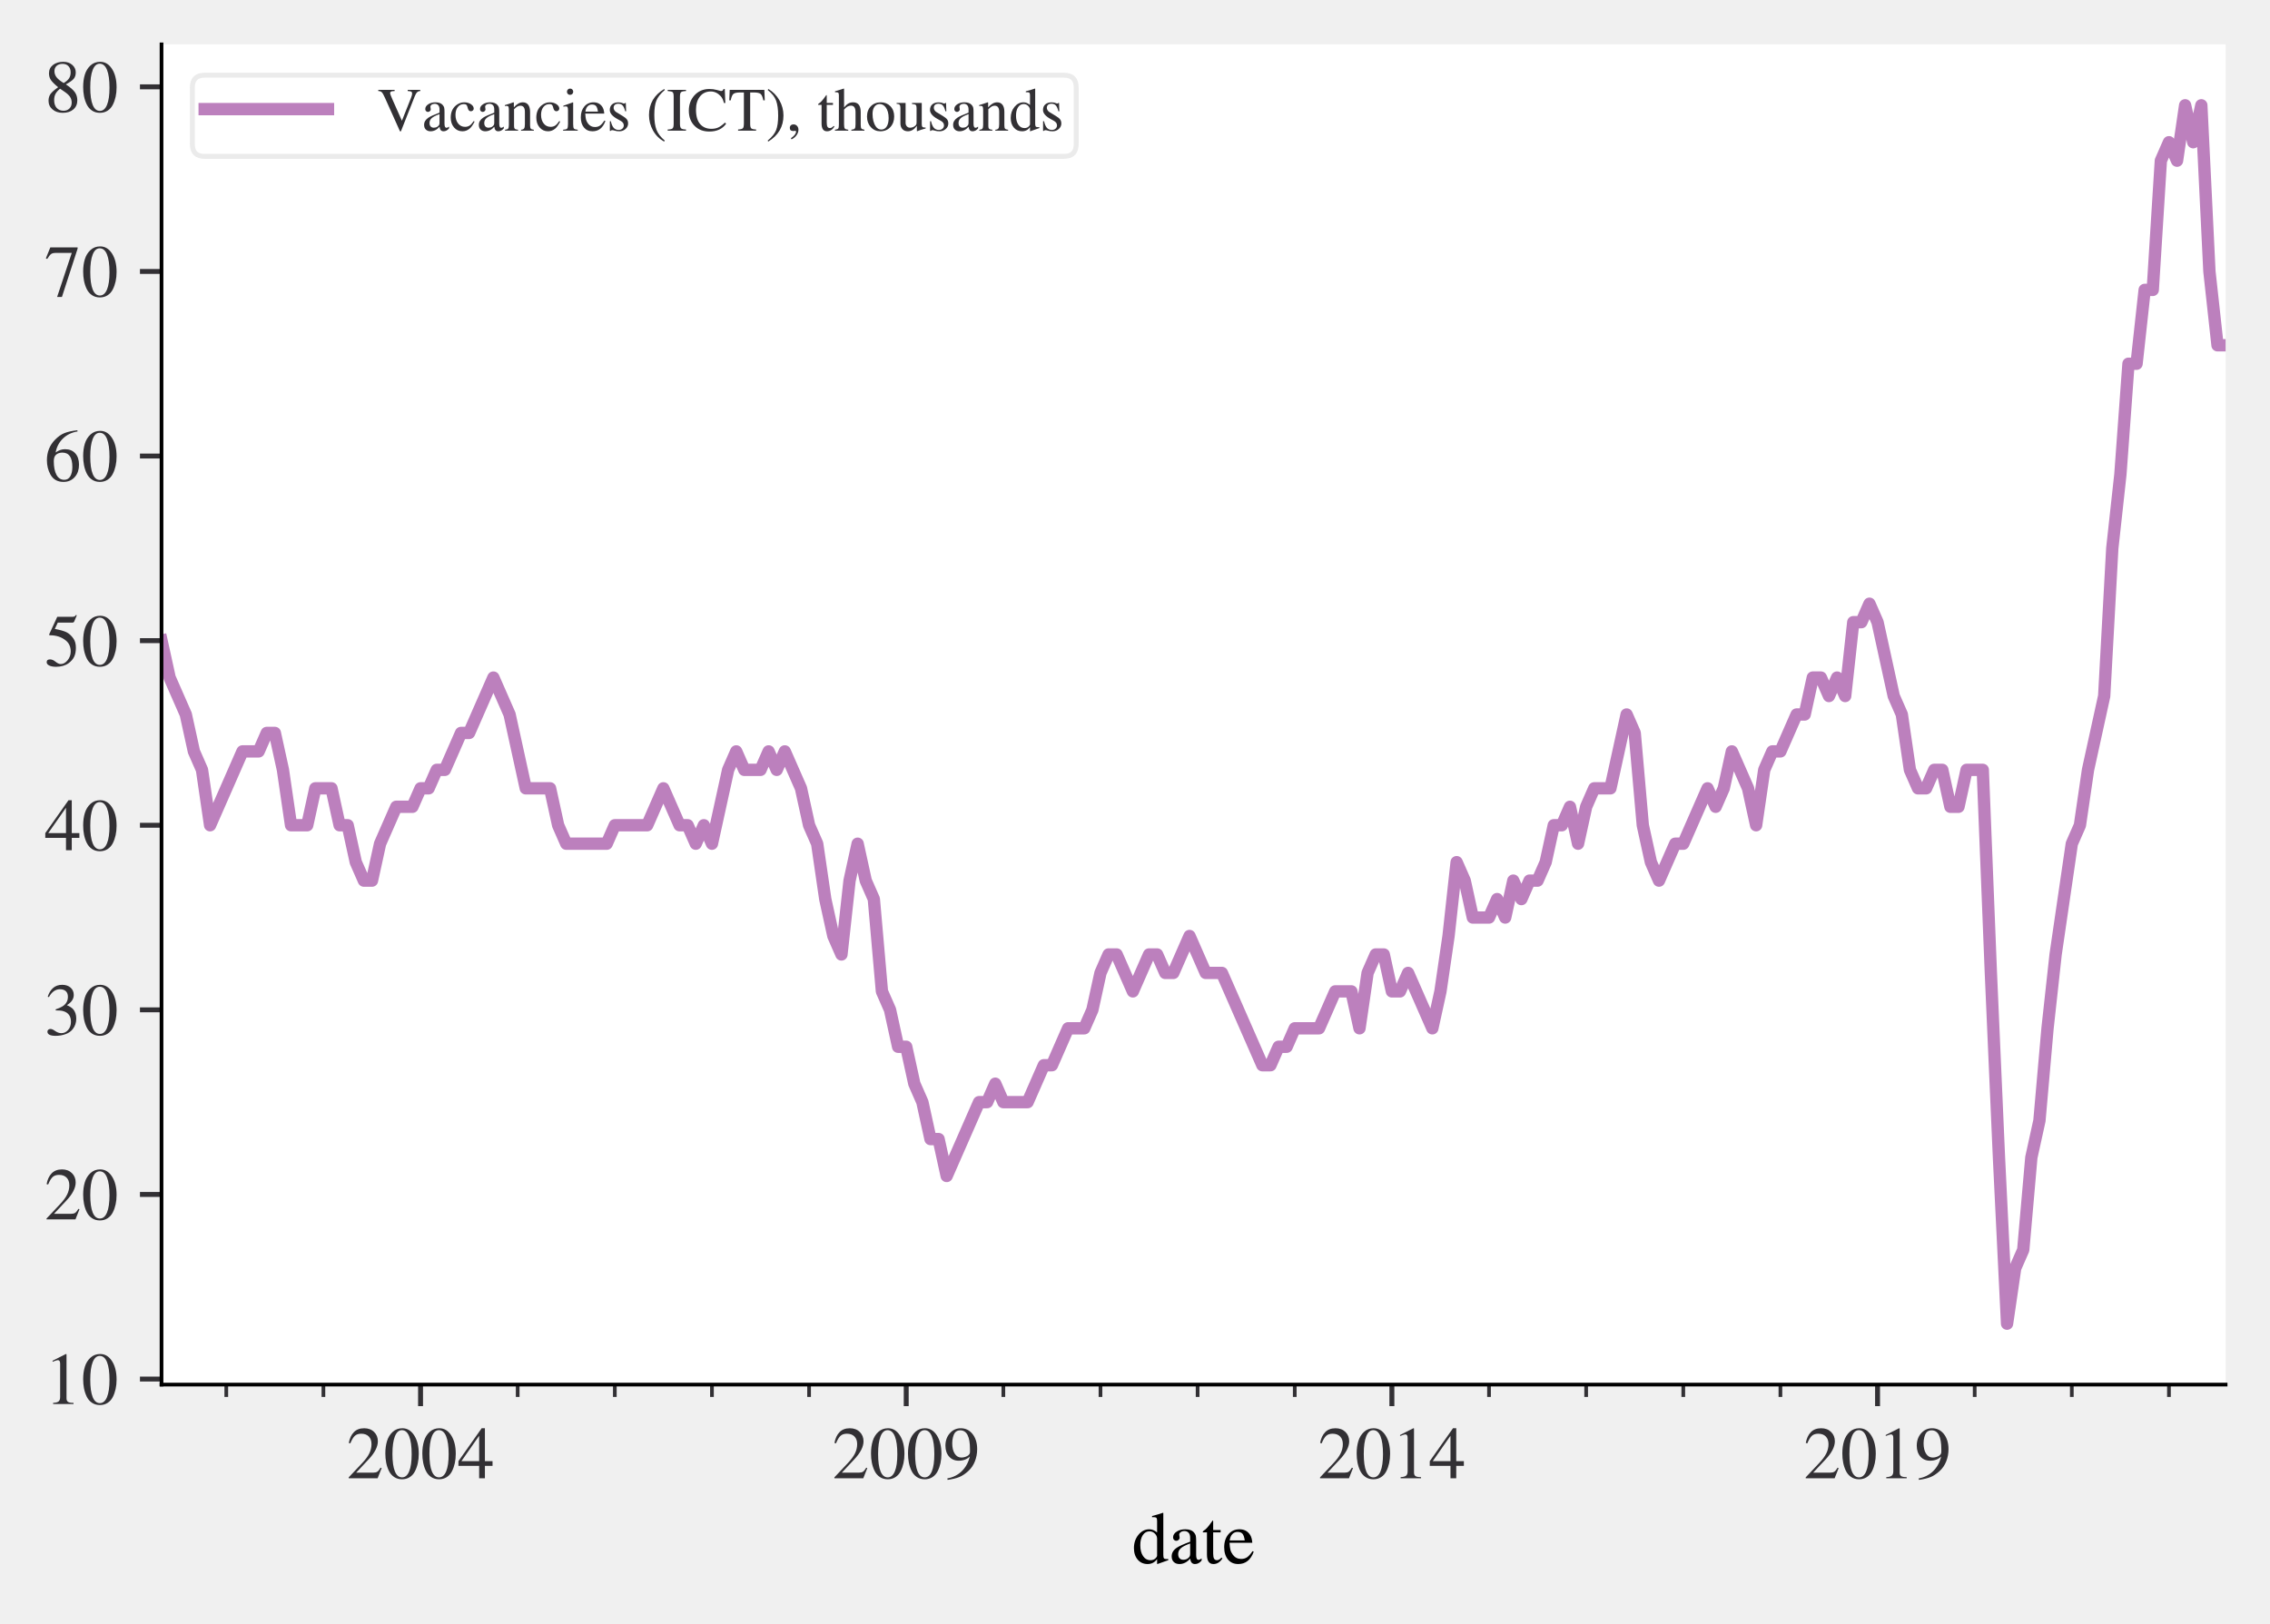
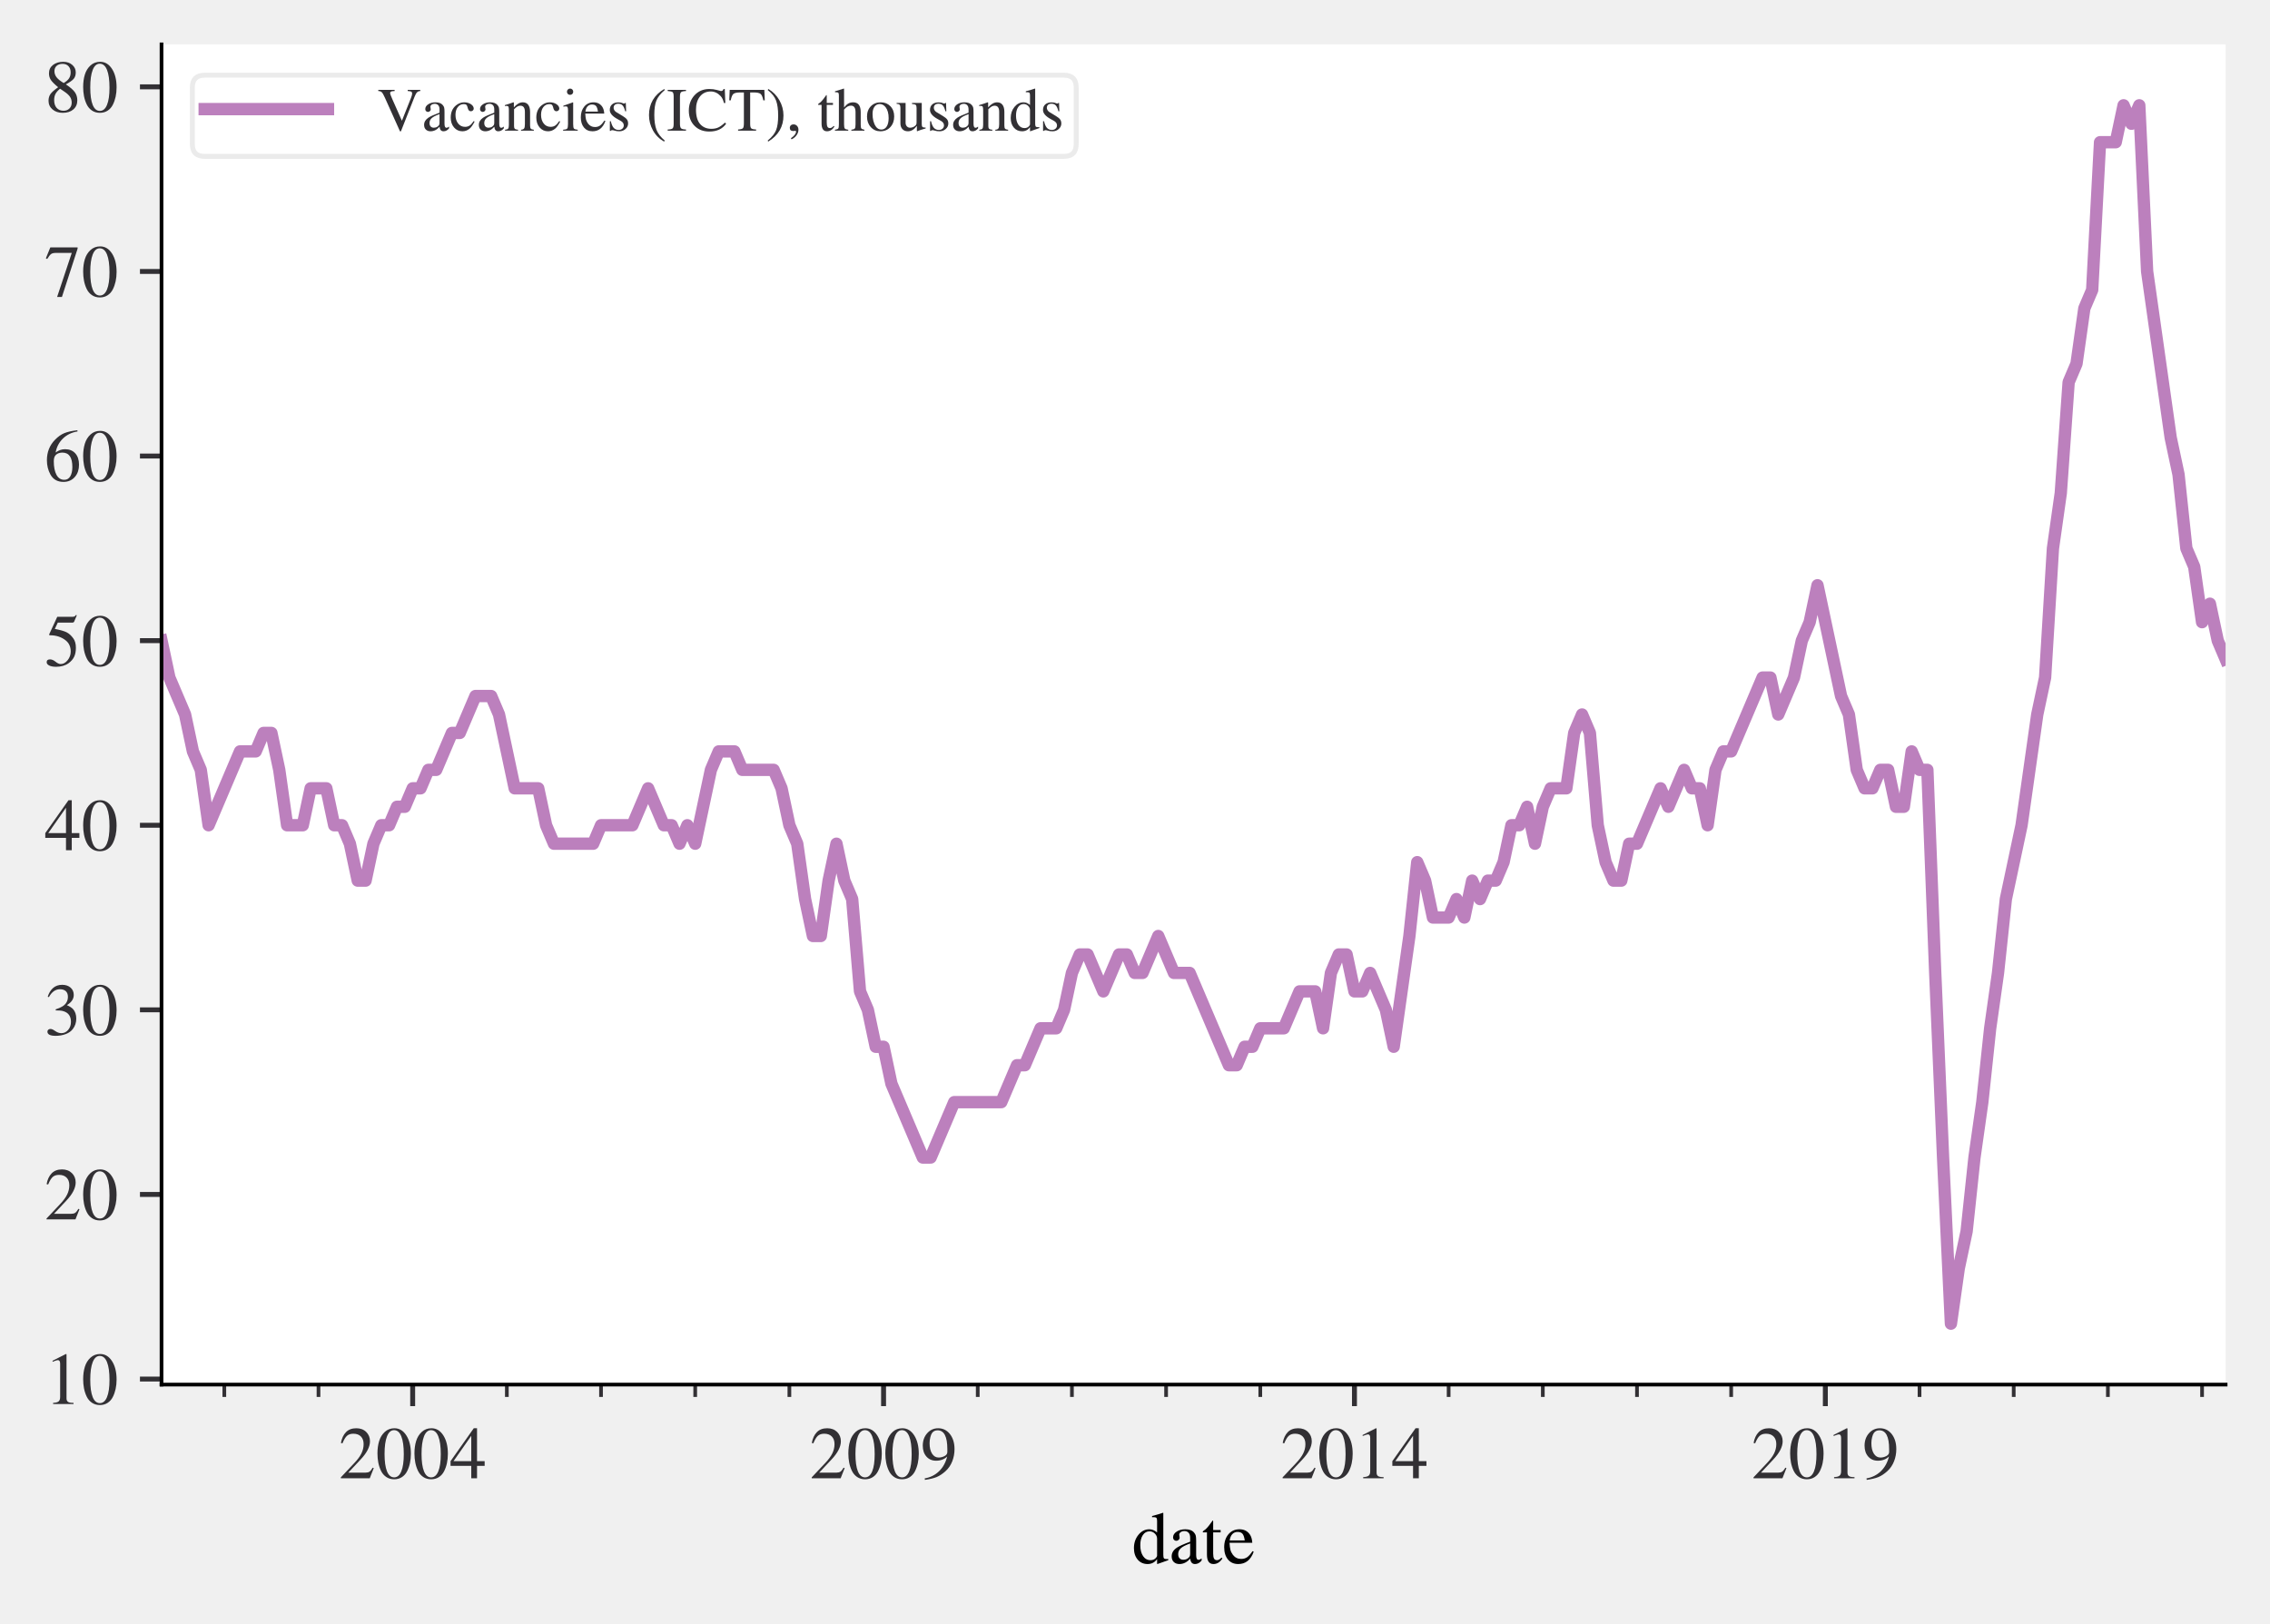
<svg xmlns="http://www.w3.org/2000/svg" xmlns:xlink="http://www.w3.org/1999/xlink" width="368.2pt" height="263.44pt" viewBox="0 0 368.2 263.44" version="1.1">
  <defs>
    <style type="text/css">*{stroke-linejoin: round; stroke-linecap: butt}</style>
  </defs>
  <g id="figure_1">
    <g id="patch_1">
      <path d="M -0 263.44  L 368.2 263.44  L 368.2 0  L -0 0  L -0 263.44  z " style="fill: none" />
    </g>
    <g id="axes_1">
      <g id="patch_2">
        <path d="M 26.2 224.64  L 361 224.64  L 361 7.2  L 26.2 7.2  z " style="fill: #ffffff" />
      </g>
      <g id="matplotlib.axis_1">
        <g id="xtick_1">
          <g id="line2d_1">
            <defs>
-               <path id="m446d6ee2f9" d="M 0 0  L 0 3.5  " style="stroke: #323034; stroke-width: 0.8" />
+               <path id="mca60286c65" d="M 0 0  L 0 3.5  " style="stroke: #323034; stroke-width: 0.8" />
            </defs>
            <g>
-               <use xlink:href="#m446d6ee2f9" x="68.214" y="224.64" style="fill: #323034; stroke: #323034; stroke-width: 0.8" />
+               <use xlink:href="#mca60286c65" x="66.936" y="224.64" style="fill: #323034; stroke: #323034; stroke-width: 0.8" />
            </g>
          </g>
          <g id="text_1">
-             <g style="fill: #323034" transform="translate(56.21412 239.8356)scale(0.12 -0.12)">
+             <g style="fill: #323034" transform="translate(54.93612 239.8356)scale(0.12 -0.12)">
              <defs>
                <path id="STIXGeneral-Regular-32" d="M 3034 877  L 2688 0  L 186 0  L 186 77  L 1325 1286  Q 1773 1754 1965 2144  Q 2157 2534 2157 2950  Q 2157 3379 1920 3616  Q 1683 3853 1267 3853  Q 922 3853 720 3673  Q 518 3494 326 3021  L 192 3053  Q 301 3648 630 3987  Q 960 4326 1523 4326  Q 2054 4326 2380 4006  Q 2707 3686 2707 3200  Q 2707 2477 1888 1613  L 832 486  L 2330 486  Q 2541 486 2665 569  Q 2790 653 2944 915  L 3034 877  z " transform="scale(0.015625)" />
                <path id="STIXGeneral-Regular-30" d="M 3046 2112  Q 3046 1683 2963 1302  Q 2880 922 2717 602  Q 2554 282 2266 96  Q 1978 -90 1600 -90  Q 1210 -90 915 108  Q 621 307 461 640  Q 301 973 227 1350  Q 154 1728 154 2150  Q 154 2746 301 3222  Q 448 3699 790 4012  Q 1133 4326 1626 4326  Q 2253 4326 2649 3712  Q 3046 3098 3046 2112  z M 2432 2080  Q 2432 3091 2217 3625  Q 2003 4160 1587 4160  Q 1190 4160 979 3622  Q 768 3085 768 2106  Q 768 1120 979 598  Q 1190 77 1600 77  Q 2003 77 2217 598  Q 2432 1120 2432 2080  z " transform="scale(0.015625)" />
                <path id="STIXGeneral-Regular-34" d="M 3027 1069  L 2368 1069  L 2368 0  L 1869 0  L 1869 1069  L 77 1069  L 77 1478  L 2086 4326  L 2368 4326  L 2368 1478  L 3027 1478  L 3027 1069  z M 1869 1478  L 1869 3674  L 333 1478  L 1869 1478  z " transform="scale(0.015625)" />
              </defs>
              <use xlink:href="#STIXGeneral-Regular-32" />
              <use xlink:href="#STIXGeneral-Regular-30" x="50" />
              <use xlink:href="#STIXGeneral-Regular-30" x="100" />
              <use xlink:href="#STIXGeneral-Regular-34" x="150" />
            </g>
          </g>
        </g>
        <g id="xtick_2">
          <g id="line2d_2">
            <g>
-               <use xlink:href="#m446d6ee2f9" x="146.991" y="224.64" style="fill: #323034; stroke: #323034; stroke-width: 0.8" />
+               <use xlink:href="#mca60286c65" x="143.316" y="224.64" style="fill: #323034; stroke: #323034; stroke-width: 0.8" />
            </g>
          </g>
          <g id="text_2">
-             <g style="fill: #323034" transform="translate(134.9906 239.8356)scale(0.12 -0.12)">
+             <g style="fill: #323034" transform="translate(131.3163 239.8356)scale(0.12 -0.12)">
              <defs>
                <path id="STIXGeneral-Regular-39" d="M 378 -141  L 358 -13  Q 1094 115 1603 608  Q 2112 1101 2304 1882  Q 1933 1517 1344 1517  Q 826 1517 509 1875  Q 192 2234 192 2816  Q 192 3462 573 3894  Q 954 4326 1523 4326  Q 2131 4326 2528 3840  Q 2938 3328 2938 2522  Q 2938 1958 2742 1462  Q 2547 966 2170 621  Q 1773 262 1395 105  Q 1018 -51 378 -141  z M 2317 2272  L 2317 2522  Q 2317 4147 1472 4147  Q 1171 4147 1005 3930  Q 909 3802 845 3546  Q 781 3290 781 3034  Q 781 2464 995 2128  Q 1210 1792 1568 1792  Q 1824 1792 2070 1917  Q 2317 2042 2317 2272  z " transform="scale(0.015625)" />
              </defs>
              <use xlink:href="#STIXGeneral-Regular-32" />
              <use xlink:href="#STIXGeneral-Regular-30" x="50" />
              <use xlink:href="#STIXGeneral-Regular-30" x="100" />
              <use xlink:href="#STIXGeneral-Regular-39" x="150" />
            </g>
          </g>
        </g>
        <g id="xtick_3">
          <g id="line2d_3">
            <g>
-               <use xlink:href="#m446d6ee2f9" x="225.767" y="224.64" style="fill: #323034; stroke: #323034; stroke-width: 0.8" />
+               <use xlink:href="#mca60286c65" x="219.697" y="224.64" style="fill: #323034; stroke: #323034; stroke-width: 0.8" />
            </g>
          </g>
          <g id="text_3">
-             <g style="fill: #323034" transform="translate(213.7671 239.8356)scale(0.12 -0.12)">
+             <g style="fill: #323034" transform="translate(207.6966 239.8356)scale(0.12 -0.12)">
              <defs>
                <path id="STIXGeneral-Regular-31" d="M 2522 0  L 755 0  L 755 96  Q 1107 115 1235 227  Q 1363 339 1363 608  L 1363 3482  Q 1363 3795 1171 3795  Q 1082 3795 883 3718  L 710 3654  L 710 3744  L 1856 4326  L 1914 4307  L 1914 486  Q 1914 275 2042 185  Q 2170 96 2522 96  L 2522 0  z " transform="scale(0.015625)" />
              </defs>
              <use xlink:href="#STIXGeneral-Regular-32" />
              <use xlink:href="#STIXGeneral-Regular-30" x="50" />
              <use xlink:href="#STIXGeneral-Regular-31" x="100" />
              <use xlink:href="#STIXGeneral-Regular-34" x="150" />
            </g>
          </g>
        </g>
        <g id="xtick_4">
          <g id="line2d_4">
            <g>
-               <use xlink:href="#m446d6ee2f9" x="304.544" y="224.64" style="fill: #323034; stroke: #323034; stroke-width: 0.8" />
+               <use xlink:href="#mca60286c65" x="296.077" y="224.64" style="fill: #323034; stroke: #323034; stroke-width: 0.8" />
            </g>
          </g>
          <g id="text_4">
-             <g style="fill: #323034" transform="translate(292.5435 239.8356)scale(0.12 -0.12)">
+             <g style="fill: #323034" transform="translate(284.0768 239.8356)scale(0.12 -0.12)">
              <use xlink:href="#STIXGeneral-Regular-32" />
              <use xlink:href="#STIXGeneral-Regular-30" x="50" />
              <use xlink:href="#STIXGeneral-Regular-31" x="100" />
              <use xlink:href="#STIXGeneral-Regular-39" x="150" />
            </g>
          </g>
        </g>
        <g id="xtick_5">
          <g id="line2d_5">
            <defs>
-               <path id="mbaea72a234" d="M 0 0  L 0 2  " style="stroke: #323034; stroke-width: 0.6" />
+               <path id="m39d1a2e016" d="M 0 0  L 0 2  " style="stroke: #323034; stroke-width: 0.6" />
            </defs>
            <g>
-               <use xlink:href="#mbaea72a234" x="36.704" y="224.64" style="fill: #323034; stroke: #323034; stroke-width: 0.6" />
+               <use xlink:href="#m39d1a2e016" x="36.384" y="224.64" style="fill: #323034; stroke: #323034; stroke-width: 0.6" />
            </g>
          </g>
        </g>
        <g id="xtick_6">
          <g id="line2d_6">
            <g>
-               <use xlink:href="#mbaea72a234" x="52.459" y="224.64" style="fill: #323034; stroke: #323034; stroke-width: 0.6" />
+               <use xlink:href="#m39d1a2e016" x="51.66" y="224.64" style="fill: #323034; stroke: #323034; stroke-width: 0.6" />
            </g>
          </g>
        </g>
        <g id="xtick_7">
          <g id="line2d_7">
            <g>
-               <use xlink:href="#mbaea72a234" x="83.969" y="224.64" style="fill: #323034; stroke: #323034; stroke-width: 0.6" />
+               <use xlink:href="#m39d1a2e016" x="82.212" y="224.64" style="fill: #323034; stroke: #323034; stroke-width: 0.6" />
            </g>
          </g>
        </g>
        <g id="xtick_8">
          <g id="line2d_8">
            <g>
-               <use xlink:href="#mbaea72a234" x="99.725" y="224.64" style="fill: #323034; stroke: #323034; stroke-width: 0.6" />
+               <use xlink:href="#m39d1a2e016" x="97.488" y="224.64" style="fill: #323034; stroke: #323034; stroke-width: 0.6" />
            </g>
          </g>
        </g>
        <g id="xtick_9">
          <g id="line2d_9">
            <g>
-               <use xlink:href="#mbaea72a234" x="115.48" y="224.64" style="fill: #323034; stroke: #323034; stroke-width: 0.6" />
+               <use xlink:href="#m39d1a2e016" x="112.764" y="224.64" style="fill: #323034; stroke: #323034; stroke-width: 0.6" />
            </g>
          </g>
        </g>
        <g id="xtick_10">
          <g id="line2d_10">
            <g>
-               <use xlink:href="#mbaea72a234" x="131.235" y="224.64" style="fill: #323034; stroke: #323034; stroke-width: 0.6" />
+               <use xlink:href="#m39d1a2e016" x="128.04" y="224.64" style="fill: #323034; stroke: #323034; stroke-width: 0.6" />
            </g>
          </g>
        </g>
        <g id="xtick_11">
          <g id="line2d_11">
            <g>
-               <use xlink:href="#mbaea72a234" x="162.746" y="224.64" style="fill: #323034; stroke: #323034; stroke-width: 0.6" />
+               <use xlink:href="#m39d1a2e016" x="158.592" y="224.64" style="fill: #323034; stroke: #323034; stroke-width: 0.6" />
            </g>
          </g>
        </g>
        <g id="xtick_12">
          <g id="line2d_12">
            <g>
-               <use xlink:href="#mbaea72a234" x="178.501" y="224.64" style="fill: #323034; stroke: #323034; stroke-width: 0.6" />
+               <use xlink:href="#m39d1a2e016" x="173.868" y="224.64" style="fill: #323034; stroke: #323034; stroke-width: 0.6" />
            </g>
          </g>
        </g>
        <g id="xtick_13">
          <g id="line2d_13">
            <g>
-               <use xlink:href="#mbaea72a234" x="194.256" y="224.64" style="fill: #323034; stroke: #323034; stroke-width: 0.6" />
+               <use xlink:href="#m39d1a2e016" x="189.144" y="224.64" style="fill: #323034; stroke: #323034; stroke-width: 0.6" />
            </g>
          </g>
        </g>
        <g id="xtick_14">
          <g id="line2d_14">
            <g>
-               <use xlink:href="#mbaea72a234" x="210.012" y="224.64" style="fill: #323034; stroke: #323034; stroke-width: 0.6" />
+               <use xlink:href="#m39d1a2e016" x="204.421" y="224.64" style="fill: #323034; stroke: #323034; stroke-width: 0.6" />
            </g>
          </g>
        </g>
        <g id="xtick_15">
          <g id="line2d_15">
            <g>
-               <use xlink:href="#mbaea72a234" x="241.522" y="224.64" style="fill: #323034; stroke: #323034; stroke-width: 0.6" />
+               <use xlink:href="#m39d1a2e016" x="234.973" y="224.64" style="fill: #323034; stroke: #323034; stroke-width: 0.6" />
            </g>
          </g>
        </g>
        <g id="xtick_16">
          <g id="line2d_16">
            <g>
-               <use xlink:href="#mbaea72a234" x="257.278" y="224.64" style="fill: #323034; stroke: #323034; stroke-width: 0.6" />
+               <use xlink:href="#m39d1a2e016" x="250.249" y="224.64" style="fill: #323034; stroke: #323034; stroke-width: 0.6" />
            </g>
          </g>
        </g>
        <g id="xtick_17">
          <g id="line2d_17">
            <g>
-               <use xlink:href="#mbaea72a234" x="273.033" y="224.64" style="fill: #323034; stroke: #323034; stroke-width: 0.6" />
+               <use xlink:href="#m39d1a2e016" x="265.525" y="224.64" style="fill: #323034; stroke: #323034; stroke-width: 0.6" />
            </g>
          </g>
        </g>
        <g id="xtick_18">
          <g id="line2d_18">
            <g>
-               <use xlink:href="#mbaea72a234" x="288.788" y="224.64" style="fill: #323034; stroke: #323034; stroke-width: 0.6" />
+               <use xlink:href="#m39d1a2e016" x="280.801" y="224.64" style="fill: #323034; stroke: #323034; stroke-width: 0.6" />
            </g>
          </g>
        </g>
        <g id="xtick_19">
          <g id="line2d_19">
            <g>
-               <use xlink:href="#mbaea72a234" x="320.299" y="224.64" style="fill: #323034; stroke: #323034; stroke-width: 0.6" />
+               <use xlink:href="#m39d1a2e016" x="311.353" y="224.64" style="fill: #323034; stroke: #323034; stroke-width: 0.6" />
            </g>
          </g>
        </g>
        <g id="xtick_20">
          <g id="line2d_20">
            <g>
-               <use xlink:href="#mbaea72a234" x="336.054" y="224.64" style="fill: #323034; stroke: #323034; stroke-width: 0.6" />
+               <use xlink:href="#m39d1a2e016" x="326.629" y="224.64" style="fill: #323034; stroke: #323034; stroke-width: 0.6" />
            </g>
          </g>
        </g>
        <g id="xtick_21">
          <g id="line2d_21">
            <g>
-               <use xlink:href="#mbaea72a234" x="351.809" y="224.64" style="fill: #323034; stroke: #323034; stroke-width: 0.6" />
+               <use xlink:href="#m39d1a2e016" x="341.905" y="224.64" style="fill: #323034; stroke: #323034; stroke-width: 0.6" />
+             </g>
+           </g>
+         </g>
+         <g id="xtick_22">
+           <g id="line2d_22">
+             <g>
+               <use xlink:href="#m39d1a2e016" x="357.181" y="224.64" style="fill: #323034; stroke: #323034; stroke-width: 0.6" />
            </g>
          </g>
        </g>
        <g id="text_5">
          <g transform="translate(183.6034 253.6356)scale(0.12 -0.12)">
            <defs>
              <path id="STIXGeneral-Regular-64" d="M 3142 269  L 2202 -64  L 2176 -45  L 2176 365  Q 1869 -64 1357 -64  Q 826 -64 499 317  Q 173 698 173 1312  Q 173 1990 563 2467  Q 954 2944 1504 2944  Q 1850 2944 2176 2669  L 2176 3667  Q 2176 3866 2118 3930  Q 2061 3994 1882 3994  Q 1792 3994 1741 3987  L 1741 4090  Q 2323 4243 2682 4371  L 2714 4358  L 2714 730  Q 2714 506 2768 435  Q 2822 365 2995 365  Q 3034 365 3142 371  L 3142 269  z M 2176 653  L 2176 2125  Q 2176 2381 1981 2573  Q 1786 2765 1523 2765  Q 1158 2765 940 2438  Q 723 2112 723 1568  Q 723 979 963 624  Q 1203 269 1606 269  Q 1907 269 2080 474  Q 2176 582 2176 653  z " transform="scale(0.015625)" />
              <path id="STIXGeneral-Regular-61" d="M 2829 422  L 2829 243  Q 2586 -64 2253 -64  Q 1888 -64 1843 403  L 1837 403  Q 1427 -64 909 -64  Q 608 -64 422 112  Q 237 288 237 602  Q 237 1050 685 1350  Q 992 1555 1837 1869  L 1837 2214  Q 1837 2502 1699 2646  Q 1562 2790 1338 2790  Q 1146 2790 1018 2697  Q 890 2605 890 2477  Q 890 2419 909 2348  Q 928 2278 928 2208  Q 928 2112 841 2029  Q 755 1946 634 1946  Q 525 1946 441 2029  Q 358 2112 358 2240  Q 358 2547 685 2752  Q 986 2944 1421 2944  Q 1939 2944 2176 2656  Q 2291 2522 2323 2384  Q 2355 2246 2355 1946  L 2355 723  Q 2355 301 2554 301  Q 2682 301 2829 422  z M 1837 813  L 1837 1715  Q 1248 1510 1018 1293  Q 800 1094 800 800  Q 800 557 921 432  Q 1043 307 1242 307  Q 1453 307 1613 410  Q 1747 506 1792 589  Q 1837 672 1837 813  z " transform="scale(0.015625)" />
              <path id="STIXGeneral-Regular-74" d="M 1702 493  L 1786 422  Q 1478 -64 1011 -64  Q 448 -64 448 749  L 448 2675  L 109 2675  Q 83 2694 83 2720  Q 83 2771 192 2842  Q 435 2982 813 3526  Q 826 3546 874 3606  Q 922 3667 941 3706  Q 986 3706 986 3622  L 986 2880  L 1632 2880  L 1632 2675  L 986 2675  L 986 845  Q 986 538 1062 403  Q 1139 269 1318 269  Q 1510 269 1702 493  z " transform="scale(0.015625)" />
              <path id="STIXGeneral-Regular-65" d="M 2611 1050  L 2714 1005  Q 2330 -64 1376 -64  Q 813 -64 486 329  Q 160 723 160 1389  Q 160 2074 525 2509  Q 890 2944 1485 2944  Q 2061 2944 2374 2502  Q 2560 2246 2592 1773  L 621 1773  Q 646 1370 700 1158  Q 755 947 915 730  Q 1184 378 1626 378  Q 1939 378 2153 531  Q 2368 685 2611 1050  z M 634 1978  L 1939 1978  Q 1882 2381 1750 2547  Q 1619 2714 1312 2714  Q 1043 2714 864 2525  Q 685 2336 634 1978  z " transform="scale(0.015625)" />
            </defs>
            <use xlink:href="#STIXGeneral-Regular-64" />
            <use xlink:href="#STIXGeneral-Regular-61" x="50" />
            <use xlink:href="#STIXGeneral-Regular-74" x="94.4" />
            <use xlink:href="#STIXGeneral-Regular-65" x="122.2" />
          </g>
        </g>
      </g>
      <g id="matplotlib.axis_2">
        <g id="ytick_1">
-           <g id="line2d_22">
+           <g id="line2d_23">
            <defs>
-               <path id="m8744c208fc" d="M 0 0  L -3.5 0  " style="stroke: #323034; stroke-width: 0.8" />
+               <path id="ma7c5bc178e" d="M 0 0  L -3.5 0  " style="stroke: #323034; stroke-width: 0.8" />
            </defs>
            <g>
-               <use xlink:href="#m8744c208fc" x="26.2" y="223.741" style="fill: #323034; stroke: #323034; stroke-width: 0.8" />
+               <use xlink:href="#ma7c5bc178e" x="26.2" y="223.741" style="fill: #323034; stroke: #323034; stroke-width: 0.8" />
            </g>
          </g>
          <g id="text_6">
            <g style="fill: #323034" transform="translate(7.2 227.8393)scale(0.12 -0.12)">
              <use xlink:href="#STIXGeneral-Regular-31" transform="translate(0 0.40625)" />
              <use xlink:href="#STIXGeneral-Regular-30" transform="translate(49.99999 0.40625)" />
            </g>
          </g>
        </g>
        <g id="ytick_2">
-           <g id="line2d_23">
-             <g>
-               <use xlink:href="#m8744c208fc" x="26.2" y="193.791" style="fill: #323034; stroke: #323034; stroke-width: 0.8" />
+           <g id="line2d_24">
+             <g>
+               <use xlink:href="#ma7c5bc178e" x="26.2" y="193.791" style="fill: #323034; stroke: #323034; stroke-width: 0.8" />
            </g>
          </g>
          <g id="text_7">
            <g style="fill: #323034" transform="translate(7.2 197.8889)scale(0.12 -0.12)">
              <use xlink:href="#STIXGeneral-Regular-32" transform="translate(0 0.40625)" />
              <use xlink:href="#STIXGeneral-Regular-30" transform="translate(49.99999 0.40625)" />
            </g>
          </g>
        </g>
        <g id="ytick_3">
-           <g id="line2d_24">
-             <g>
-               <use xlink:href="#m8744c208fc" x="26.2" y="163.841" style="fill: #323034; stroke: #323034; stroke-width: 0.8" />
+           <g id="line2d_25">
+             <g>
+               <use xlink:href="#ma7c5bc178e" x="26.2" y="163.841" style="fill: #323034; stroke: #323034; stroke-width: 0.8" />
            </g>
          </g>
          <g id="text_8">
            <g style="fill: #323034" transform="translate(7.2 167.9385)scale(0.12 -0.12)">
              <defs>
                <path id="STIXGeneral-Regular-33" d="M 390 3264  L 288 3290  Q 435 3770 748 4048  Q 1062 4326 1542 4326  Q 1990 4326 2265 4083  Q 2541 3840 2541 3450  Q 2541 2925 1946 2566  Q 2298 2413 2477 2227  Q 2758 1914 2758 1402  Q 2758 890 2464 506  Q 2246 211 1840 60  Q 1434 -90 979 -90  Q 262 -90 262 275  Q 262 378 339 442  Q 416 506 525 506  Q 685 506 915 339  Q 1197 141 1466 141  Q 1818 141 2058 425  Q 2298 710 2298 1120  Q 2298 1856 1632 2048  Q 1434 2112 979 2112  L 979 2202  Q 1338 2323 1517 2432  Q 2035 2726 2035 3290  Q 2035 3610 1852 3776  Q 1670 3942 1344 3942  Q 768 3942 390 3264  z " transform="scale(0.015625)" />
              </defs>
              <use xlink:href="#STIXGeneral-Regular-33" transform="translate(0 0.40625)" />
              <use xlink:href="#STIXGeneral-Regular-30" transform="translate(49.99999 0.40625)" />
            </g>
          </g>
        </g>
        <g id="ytick_4">
-           <g id="line2d_25">
-             <g>
-               <use xlink:href="#m8744c208fc" x="26.2" y="133.89" style="fill: #323034; stroke: #323034; stroke-width: 0.8" />
+           <g id="line2d_26">
+             <g>
+               <use xlink:href="#ma7c5bc178e" x="26.2" y="133.89" style="fill: #323034; stroke: #323034; stroke-width: 0.8" />
            </g>
          </g>
          <g id="text_9">
            <g style="fill: #323034" transform="translate(7.2 137.9881)scale(0.12 -0.12)">
              <use xlink:href="#STIXGeneral-Regular-34" transform="translate(0 0.40625)" />
              <use xlink:href="#STIXGeneral-Regular-30" transform="translate(49.99999 0.40625)" />
            </g>
          </g>
        </g>
        <g id="ytick_5">
-           <g id="line2d_26">
-             <g>
-               <use xlink:href="#m8744c208fc" x="26.2" y="103.94" style="fill: #323034; stroke: #323034; stroke-width: 0.8" />
+           <g id="line2d_27">
+             <g>
+               <use xlink:href="#ma7c5bc178e" x="26.2" y="103.94" style="fill: #323034; stroke: #323034; stroke-width: 0.8" />
            </g>
          </g>
          <g id="text_10">
            <g style="fill: #323034" transform="translate(7.2 108.0376)scale(0.12 -0.12)">
              <defs>
                <path id="STIXGeneral-Regular-35" d="M 2803 4358  L 2573 3814  Q 2534 3731 2400 3731  L 1158 3731  L 902 3187  Q 1606 3053 1920 2896  Q 2234 2739 2502 2368  Q 2726 2061 2726 1555  Q 2726 1094 2576 780  Q 2426 467 2099 224  Q 1664 -90 1011 -90  Q 646 -90 422 19  Q 198 128 198 307  Q 198 550 486 550  Q 717 550 960 352  Q 1210 147 1414 147  Q 1747 147 2012 480  Q 2278 813 2278 1229  Q 2278 1843 1850 2189  Q 1293 2637 486 2637  Q 410 2637 410 2688  L 416 2720  L 1114 4237  L 2438 4237  Q 2547 4237 2608 4269  Q 2669 4301 2746 4403  L 2803 4358  z " transform="scale(0.015625)" />
              </defs>
              <use xlink:href="#STIXGeneral-Regular-35" transform="translate(0 0.203125)" />
              <use xlink:href="#STIXGeneral-Regular-30" transform="translate(49.99999 0.203125)" />
            </g>
          </g>
        </g>
        <g id="ytick_6">
-           <g id="line2d_27">
-             <g>
-               <use xlink:href="#m8744c208fc" x="26.2" y="73.989" style="fill: #323034; stroke: #323034; stroke-width: 0.8" />
+           <g id="line2d_28">
+             <g>
+               <use xlink:href="#ma7c5bc178e" x="26.2" y="73.989" style="fill: #323034; stroke: #323034; stroke-width: 0.8" />
            </g>
          </g>
          <g id="text_11">
            <g style="fill: #323034" transform="translate(7.2 78.08723)scale(0.12 -0.12)">
              <defs>
                <path id="STIXGeneral-Regular-36" d="M 2854 4378  L 2867 4275  Q 2112 4154 1606 3664  Q 1101 3174 973 2451  Q 1344 2739 1786 2739  Q 2349 2739 2672 2380  Q 2995 2022 2995 1402  Q 2995 774 2669 378  Q 2291 -90 1651 -90  Q 870 -90 518 557  Q 218 1107 218 1786  Q 218 2835 915 3552  Q 1312 3962 1731 4131  Q 2150 4301 2854 4378  z M 2419 1203  Q 2419 2445 1555 2445  Q 1235 2445 1024 2275  Q 813 2106 813 1702  Q 813 954 1046 522  Q 1280 90 1722 90  Q 2061 90 2240 394  Q 2419 698 2419 1203  z " transform="scale(0.015625)" />
              </defs>
              <use xlink:href="#STIXGeneral-Regular-36" transform="translate(0 0.59375)" />
              <use xlink:href="#STIXGeneral-Regular-30" transform="translate(49.99999 0.59375)" />
            </g>
          </g>
        </g>
        <g id="ytick_7">
-           <g id="line2d_28">
-             <g>
-               <use xlink:href="#m8744c208fc" x="26.2" y="44.039" style="fill: #323034; stroke: #323034; stroke-width: 0.8" />
+           <g id="line2d_29">
+             <g>
+               <use xlink:href="#ma7c5bc178e" x="26.2" y="44.039" style="fill: #323034; stroke: #323034; stroke-width: 0.8" />
            </g>
          </g>
          <g id="text_12">
            <g style="fill: #323034" transform="translate(7.2 48.13682)scale(0.12 -0.12)">
              <defs>
                <path id="STIXGeneral-Regular-37" d="M 2874 4134  L 1517 -51  L 1101 -51  L 2368 3763  L 992 3763  Q 717 3763 582 3667  Q 448 3571 243 3238  L 128 3296  L 512 4237  L 2874 4237  L 2874 4134  z " transform="scale(0.015625)" />
              </defs>
              <use xlink:href="#STIXGeneral-Regular-37" transform="translate(0 0.40625)" />
              <use xlink:href="#STIXGeneral-Regular-30" transform="translate(49.99999 0.40625)" />
            </g>
          </g>
        </g>
        <g id="ytick_8">
-           <g id="line2d_29">
-             <g>
-               <use xlink:href="#m8744c208fc" x="26.2" y="14.089" style="fill: #323034; stroke: #323034; stroke-width: 0.8" />
+           <g id="line2d_30">
+             <g>
+               <use xlink:href="#ma7c5bc178e" x="26.2" y="14.089" style="fill: #323034; stroke: #323034; stroke-width: 0.8" />
            </g>
          </g>
          <g id="text_13">
            <g style="fill: #323034" transform="translate(7.2 18.18641)scale(0.12 -0.12)">
              <defs>
                <path id="STIXGeneral-Regular-38" d="M 2848 992  Q 2848 499 2505 204  Q 2163 -90 1587 -90  Q 1050 -90 704 204  Q 358 499 358 954  Q 358 1293 524 1533  Q 691 1773 1190 2125  Q 710 2522 553 2765  Q 397 3008 397 3328  Q 397 3782 745 4054  Q 1094 4326 1638 4326  Q 2106 4326 2410 4060  Q 2714 3795 2714 3411  Q 2714 3059 2531 2848  Q 2349 2637 1856 2374  Q 2432 1990 2640 1689  Q 2848 1389 2848 992  z M 2272 3411  Q 2272 3744 2086 3945  Q 1901 4147 1574 4147  Q 1248 4147 1059 3977  Q 870 3808 870 3513  Q 870 3219 1059 2979  Q 1248 2739 1670 2490  Q 1997 2682 2134 2896  Q 2272 3110 2272 3411  z M 1734 1741  L 1357 1997  Q 1075 1766 960 1545  Q 845 1325 845 1011  Q 845 576 1065 333  Q 1286 90 1658 90  Q 1971 90 2166 285  Q 2362 480 2362 794  Q 2362 1082 2214 1299  Q 2067 1517 1734 1741  z " transform="scale(0.015625)" />
              </defs>
              <use xlink:href="#STIXGeneral-Regular-38" transform="translate(0 0.40625)" />
              <use xlink:href="#STIXGeneral-Regular-30" transform="translate(49.99999 0.40625)" />
            </g>
          </g>
        </g>
      </g>
-       <g id="line2d_30">
-         <path d="M 26.2 103.94  L 27.513 109.93  L 30.139 115.92  L 31.452 121.91  L 32.765 124.905  L 34.078 133.89  L 39.329 121.91  L 41.955 121.91  L 43.268 118.915  L 44.581 118.915  L 45.894 124.905  L 47.207 133.89  L 49.833 133.89  L 51.146 127.9  L 53.772 127.9  L 55.085 133.89  L 56.398 133.89  L 57.711 139.88  L 59.024 142.875  L 60.336 142.875  L 61.649 136.885  L 64.275 130.895  L 66.901 130.895  L 68.214 127.9  L 69.527 127.9  L 70.84 124.905  L 72.153 124.905  L 74.779 118.915  L 76.092 118.915  L 80.031 109.93  L 82.656 115.92  L 85.282 127.9  L 89.221 127.9  L 90.534 133.89  L 91.847 136.885  L 98.412 136.885  L 99.725 133.89  L 104.976 133.89  L 107.602 127.9  L 110.228 133.89  L 111.541 133.89  L 112.854 136.885  L 114.167 133.89  L 115.48 136.885  L 118.106 124.905  L 119.419 121.91  L 120.732 124.905  L 123.358 124.905  L 124.671 121.91  L 125.984 124.905  L 127.296 121.91  L 129.922 127.9  L 131.235 133.89  L 132.548 136.885  L 133.861 145.87  L 135.174 151.86  L 136.487 154.856  L 137.8 142.875  L 139.113 136.885  L 140.426 142.875  L 141.739 145.87  L 143.052 160.846  L 144.365 163.841  L 145.678 169.831  L 146.991 169.831  L 148.304 175.821  L 149.616 178.816  L 150.929 184.806  L 152.242 184.806  L 153.555 190.796  L 158.807 178.816  L 160.12 178.816  L 161.433 175.821  L 162.746 178.816  L 166.685 178.816  L 169.311 172.826  L 170.624 172.826  L 173.249 166.836  L 175.875 166.836  L 177.188 163.841  L 178.501 157.851  L 179.814 154.856  L 181.127 154.856  L 183.753 160.846  L 186.379 154.856  L 187.692 154.856  L 189.005 157.851  L 190.318 157.851  L 192.944 151.86  L 195.569 157.851  L 198.195 157.851  L 204.76 172.826  L 206.073 172.826  L 207.386 169.831  L 208.699 169.831  L 210.012 166.836  L 213.951 166.836  L 216.576 160.846  L 219.202 160.846  L 220.515 166.836  L 221.828 157.851  L 223.141 154.856  L 224.454 154.856  L 225.767 160.846  L 227.08 160.846  L 228.393 157.851  L 232.332 166.836  L 233.645 160.846  L 234.958 151.86  L 236.271 139.88  L 237.584 142.875  L 238.896 148.865  L 241.522 148.865  L 242.835 145.87  L 244.148 148.865  L 245.461 142.875  L 246.774 145.87  L 248.087 142.875  L 249.4 142.875  L 250.713 139.88  L 252.026 133.89  L 253.339 133.89  L 254.652 130.895  L 255.965 136.885  L 257.278 130.895  L 258.591 127.9  L 261.216 127.9  L 263.842 115.92  L 265.155 118.915  L 266.468 133.89  L 267.781 139.88  L 269.094 142.875  L 271.72 136.885  L 273.033 136.885  L 276.972 127.9  L 278.285 130.895  L 279.598 127.9  L 280.911 121.91  L 283.536 127.9  L 284.849 133.89  L 286.162 124.905  L 287.475 121.91  L 288.788 121.91  L 291.414 115.92  L 292.727 115.92  L 294.04 109.93  L 295.353 109.93  L 296.666 112.925  L 297.979 109.93  L 299.292 112.925  L 300.605 100.945  L 301.918 100.945  L 303.231 97.95  L 304.544 100.945  L 307.169 112.925  L 308.482 115.92  L 309.795 124.905  L 311.108 127.9  L 312.421 127.9  L 313.734 124.905  L 315.047 124.905  L 316.36 130.895  L 317.673 130.895  L 318.986 124.905  L 321.612 124.905  L 322.925 157.851  L 324.238 187.801  L 325.551 214.756  L 326.864 205.771  L 328.176 202.776  L 329.489 187.801  L 330.802 181.811  L 332.115 166.836  L 333.428 154.856  L 336.054 136.885  L 337.367 133.89  L 338.68 124.905  L 341.306 112.925  L 342.619 88.965  L 343.932 76.984  L 345.245 59.014  L 346.558 59.014  L 347.871 47.034  L 349.184 47.034  L 350.496 26.069  L 351.809 23.074  L 353.122 26.069  L 354.435 17.084  L 355.748 23.074  L 357.061 17.084  L 358.374 44.039  L 359.687 56.019  L 361 56.019  L 361 56.019  " clip-path="url(#pfa4af25878)" style="fill: none; stroke: #bc80bd; stroke-width: 2; stroke-linecap: square" />
+       <g id="line2d_31">
+         <path d="M 26.2 103.94  L 27.473 109.93  L 30.019 115.92  L 31.292 121.91  L 32.565 124.905  L 33.838 133.89  L 38.93 121.91  L 41.476 121.91  L 42.749 118.915  L 44.022 118.915  L 45.295 124.905  L 46.568 133.89  L 49.114 133.89  L 50.387 127.9  L 52.933 127.9  L 54.206 133.89  L 55.479 133.89  L 56.752 136.885  L 58.025 142.875  L 59.298 142.875  L 60.571 136.885  L 61.844 133.89  L 63.117 133.89  L 64.39 130.895  L 65.663 130.895  L 66.936 127.9  L 68.209 127.9  L 69.482 124.905  L 70.755 124.905  L 73.301 118.915  L 74.574 118.915  L 77.12 112.925  L 79.666 112.925  L 80.939 115.92  L 83.485 127.9  L 87.304 127.9  L 88.577 133.89  L 89.85 136.885  L 96.215 136.885  L 97.488 133.89  L 102.58 133.89  L 105.126 127.9  L 107.672 133.89  L 108.945 133.89  L 110.218 136.885  L 111.491 133.89  L 112.764 136.885  L 115.31 124.905  L 116.583 121.91  L 119.129 121.91  L 120.402 124.905  L 125.494 124.905  L 126.767 127.9  L 128.04 133.89  L 129.313 136.885  L 130.586 145.87  L 131.859 151.86  L 133.132 151.86  L 134.405 142.875  L 135.678 136.885  L 136.951 142.875  L 138.224 145.87  L 139.497 160.846  L 140.77 163.841  L 142.043 169.831  L 143.316 169.831  L 144.589 175.821  L 149.681 187.801  L 150.954 187.801  L 154.773 178.816  L 162.411 178.816  L 164.957 172.826  L 166.23 172.826  L 168.776 166.836  L 171.322 166.836  L 172.595 163.841  L 173.868 157.851  L 175.141 154.856  L 176.414 154.856  L 178.96 160.846  L 181.506 154.856  L 182.779 154.856  L 184.052 157.851  L 185.325 157.851  L 187.871 151.86  L 190.417 157.851  L 192.963 157.851  L 199.329 172.826  L 200.602 172.826  L 201.875 169.831  L 203.148 169.831  L 204.421 166.836  L 208.24 166.836  L 210.786 160.846  L 213.332 160.846  L 214.605 166.836  L 215.878 157.851  L 217.151 154.856  L 218.424 154.856  L 219.697 160.846  L 220.97 160.846  L 222.243 157.851  L 224.789 163.841  L 226.062 169.831  L 228.608 151.86  L 229.881 139.88  L 231.154 142.875  L 232.427 148.865  L 234.973 148.865  L 236.246 145.87  L 237.519 148.865  L 238.792 142.875  L 240.065 145.87  L 241.338 142.875  L 242.611 142.875  L 243.884 139.88  L 245.157 133.89  L 246.43 133.89  L 247.703 130.895  L 248.976 136.885  L 250.249 130.895  L 251.522 127.9  L 254.068 127.9  L 255.341 118.915  L 256.614 115.92  L 257.887 118.915  L 259.16 133.89  L 260.433 139.88  L 261.706 142.875  L 262.979 142.875  L 264.252 136.885  L 265.525 136.885  L 269.344 127.9  L 270.617 130.895  L 273.163 124.905  L 274.436 127.9  L 275.709 127.9  L 276.982 133.89  L 278.255 124.905  L 279.528 121.91  L 280.801 121.91  L 285.893 109.93  L 287.166 109.93  L 288.439 115.92  L 290.985 109.93  L 292.258 103.94  L 293.531 100.945  L 294.804 94.955  L 298.623 112.925  L 299.896 115.92  L 301.169 124.905  L 302.442 127.9  L 303.715 127.9  L 304.988 124.905  L 306.261 124.905  L 307.534 130.895  L 308.807 130.895  L 310.08 121.91  L 311.353 124.905  L 312.626 124.905  L 313.899 157.851  L 315.172 187.801  L 316.445 214.756  L 317.718 205.771  L 318.991 199.781  L 320.264 187.801  L 321.537 178.816  L 322.81 166.836  L 324.083 157.851  L 325.356 145.87  L 327.902 133.89  L 330.448 115.92  L 331.721 109.93  L 332.994 88.965  L 334.267 79.98  L 335.54 62.009  L 336.813 59.014  L 338.086 50.029  L 339.359 47.034  L 340.632 23.074  L 343.178 23.074  L 344.451 17.084  L 345.724 20.079  L 346.997 17.084  L 348.27 44.039  L 352.089 70.994  L 353.362 76.984  L 354.635 88.965  L 355.908 91.96  L 357.181 100.945  L 358.454 97.95  L 359.727 103.94  L 361 106.935  L 361 106.935  " clip-path="url(#p183e42fbb7)" style="fill: none; stroke: #bc80bd; stroke-width: 2; stroke-linecap: square" />
      </g>
      <g id="patch_3">
        <path d="M 26.2 224.64  L 26.2 7.2  " style="fill: none; stroke: #000000; stroke-width: 0.6; stroke-linejoin: miter; stroke-linecap: square" />
      </g>
      <g id="patch_4">
        <path d="M 26.2 224.64  L 361 224.64  " style="fill: none; stroke: #000000; stroke-width: 0.6; stroke-linejoin: miter; stroke-linecap: square" />
      </g>
      <g id="legend_1">
        <g id="patch_5">
          <path d="M 33.2 25.37  L 172.564 25.37  Q 174.564 25.37 174.564 23.37  L 174.564 14.2  Q 174.564 12.2 172.564 12.2  L 33.2 12.2  Q 31.2 12.2 31.2 14.2  L 31.2 23.37  Q 31.2 25.37 33.2 25.37  z " style="fill: #ffffff; opacity: 0.8; stroke: #e6e6e6; stroke-width: 0.8; stroke-linejoin: miter" />
        </g>
-         <g id="line2d_31">
+         <g id="line2d_32">
          <path d="M 33.2 17.7  L 43.2 17.7  L 53.2 17.7  " style="fill: none; stroke: #bc80bd; stroke-width: 2; stroke-linecap: square" />
        </g>
        <g id="text_14">
          <g style="fill: #323034" transform="translate(61.2 21.2)scale(0.1 -0.1)">
            <defs>
              <path id="STIXGeneral-Regular-56" d="M 4461 4237  L 4461 4115  Q 4262 4109 4134 3990  Q 4006 3872 3872 3533  L 2451 -70  L 2355 -70  L 794 3411  Q 589 3866 467 3987  Q 346 4109 102 4115  L 102 4237  L 1798 4237  L 1798 4115  L 1619 4102  Q 1331 4083 1331 3904  Q 1331 3776 1581 3219  L 2554 1030  L 3494 3392  Q 3616 3699 3616 3853  Q 3616 3898 3606 3933  Q 3597 3968 3584 3993  Q 3571 4019 3536 4038  Q 3501 4058 3481 4067  Q 3462 4077 3411 4086  Q 3360 4096 3337 4099  Q 3315 4102 3248 4108  Q 3181 4115 3155 4115  L 3155 4237  L 4461 4237  z " transform="scale(0.015625)" />
              <path id="STIXGeneral-Regular-63" d="M 2547 998  L 2637 941  Q 2362 403 2112 205  Q 1786 -64 1376 -64  Q 845 -64 502 336  Q 160 736 160 1357  Q 160 2170 698 2618  Q 1094 2944 1562 2944  Q 1965 2944 2256 2749  Q 2547 2554 2547 2285  Q 2547 2176 2457 2096  Q 2368 2016 2246 2016  Q 2022 2016 1939 2310  L 1901 2451  Q 1850 2630 1773 2694  Q 1696 2758 1523 2758  Q 1133 2758 893 2451  Q 653 2144 653 1645  Q 653 1094 928 745  Q 1203 397 1645 397  Q 1920 397 2118 528  Q 2317 659 2547 998  z " transform="scale(0.015625)" />
              <path id="STIXGeneral-Regular-6e" d="M 3104 0  L 1773 0  L 1779 96  Q 2016 115 2096 233  Q 2176 352 2176 672  L 2176 1946  Q 2176 2592 1709 2592  Q 1549 2592 1408 2515  Q 1267 2438 1050 2227  L 1050 461  Q 1050 269 1136 192  Q 1222 115 1466 96  L 1466 0  L 115 0  L 115 96  Q 358 115 435 214  Q 512 314 512 602  L 512 2157  Q 512 2394 467 2483  Q 422 2573 288 2573  Q 160 2573 102 2547  L 102 2656  Q 550 2784 979 2944  L 1030 2925  L 1030 2426  L 1037 2426  Q 1491 2944 1958 2944  Q 2323 2944 2518 2688  Q 2714 2432 2714 1958  L 2714 544  Q 2714 288 2790 205  Q 2867 122 3104 96  L 3104 0  z " transform="scale(0.015625)" />
              <path id="STIXGeneral-Regular-69" d="M 1152 4045  Q 1152 3904 1056 3811  Q 960 3718 819 3718  Q 685 3718 592 3811  Q 499 3904 499 4045  Q 499 4179 595 4275  Q 691 4371 826 4371  Q 966 4371 1059 4275  Q 1152 4179 1152 4045  z M 1619 0  L 102 0  L 102 96  Q 435 115 521 211  Q 608 307 608 666  L 608 2118  Q 608 2342 563 2432  Q 518 2522 397 2522  Q 243 2522 128 2490  L 128 2592  L 1120 2944  L 1146 2918  L 1146 672  Q 1146 314 1226 218  Q 1306 122 1619 96  L 1619 0  z " transform="scale(0.015625)" />
              <path id="STIXGeneral-Regular-73" d="M 998 1926  L 1664 1523  Q 1984 1331 2105 1164  Q 2227 998 2227 736  Q 2227 416 1961 176  Q 1696 -64 1331 -64  Q 1030 -64 864 -6  Q 691 51 570 51  Q 461 51 416 -26  L 333 -26  L 333 979  L 435 979  Q 538 512 730 294  Q 922 77 1248 77  Q 1485 77 1632 211  Q 1779 346 1779 550  Q 1779 845 1440 1030  L 1094 1222  Q 326 1651 326 2150  Q 326 2522 566 2730  Q 806 2938 1210 2938  Q 1491 2938 1638 2867  Q 1754 2816 1818 2816  Q 1862 2816 1920 2880  L 1990 2880  L 2022 2010  L 1926 2010  Q 1818 2445 1654 2621  Q 1491 2797 1203 2797  Q 986 2797 854 2688  Q 723 2579 723 2362  Q 723 2253 796 2128  Q 870 2003 998 1926  z " transform="scale(0.015625)" />
              <path id="STIXGeneral-Regular-20" transform="scale(0.015625)" />
              <path id="STIXGeneral-Regular-28" d="M 1946 -1030  L 1869 -1133  Q 1126 -710 716 32  Q 307 774 307 1613  Q 307 3386 1888 4326  L 1946 4224  Q 1293 3667 1075 3126  Q 858 2586 858 1632  Q 858 685 1082 96  Q 1306 -493 1946 -1030  z " transform="scale(0.015625)" />
              <path id="STIXGeneral-Regular-49" d="M 2016 0  L 115 0  L 115 122  Q 518 134 627 240  Q 736 346 736 717  L 736 3526  Q 736 3898 633 3994  Q 531 4090 115 4115  L 115 4237  L 2016 4237  L 2016 4115  Q 1613 4096 1501 3993  Q 1389 3891 1389 3526  L 1389 717  Q 1389 358 1504 246  Q 1619 134 2016 122  L 2016 0  z " transform="scale(0.015625)" />
              <path id="STIXGeneral-Regular-43" d="M 3930 838  L 4051 723  Q 3482 -90 2304 -90  Q 1376 -90 794 480  Q 179 1082 179 2080  Q 179 3014 755 3661  Q 1357 4326 2310 4326  Q 2720 4326 3072 4230  Q 3475 4115 3514 4115  Q 3725 4115 3782 4326  L 3910 4326  L 3968 2874  L 3821 2874  Q 3718 3334 3488 3584  Q 3034 4070 2458 4070  Q 1747 4070 1334 3548  Q 922 3027 922 2182  Q 922 1152 1382 653  Q 1811 192 2522 192  Q 2944 192 3251 339  Q 3558 486 3930 838  z " transform="scale(0.015625)" />
              <path id="STIXGeneral-Regular-54" d="M 3795 3149  L 3642 3149  Q 3539 3674 3353 3821  Q 3168 3968 2656 3968  L 2278 3968  L 2278 710  Q 2278 346 2387 243  Q 2496 141 2893 122  L 2893 0  L 1024 0  L 1024 122  Q 1427 147 1526 256  Q 1626 365 1626 787  L 1626 3968  L 1242 3968  Q 723 3968 540 3817  Q 358 3667 262 3149  L 109 3149  L 154 4237  L 3750 4237  L 3795 3149  z " transform="scale(0.015625)" />
              <path id="STIXGeneral-Regular-29" d="M 186 4224  L 262 4326  Q 992 3891 1408 3148  Q 1824 2406 1824 1581  Q 1824 -166 243 -1133  L 186 -1030  Q 845 -486 1059 54  Q 1274 595 1274 1562  Q 1274 2534 1059 3120  Q 845 3706 186 4224  z " transform="scale(0.015625)" />
              <path id="STIXGeneral-Regular-2c" d="M 531 -902  L 467 -781  Q 998 -422 998 -96  Q 998 -13 909 -13  Q 883 -13 822 -25  Q 762 -38 723 -38  Q 352 -38 352 288  Q 352 454 457 553  Q 563 653 736 653  Q 954 653 1101 496  Q 1248 339 1248 96  Q 1248 -198 1053 -473  Q 858 -749 531 -902  z " transform="scale(0.015625)" />
              <path id="STIXGeneral-Regular-68" d="M 3117 0  L 1760 0  L 1760 96  Q 2042 128 2118 224  Q 2195 320 2195 653  L 2195 1920  Q 2195 2598 1722 2598  Q 1530 2598 1370 2508  Q 1210 2419 1005 2195  L 1005 653  Q 1005 320 1081 224  Q 1158 128 1440 96  L 1440 0  L 58 0  L 58 96  Q 333 134 400 224  Q 467 314 467 653  L 467 3667  Q 467 3872 406 3933  Q 346 3994 141 3994  Q 83 3994 64 3987  L 64 4090  L 237 4141  Q 730 4288 973 4371  L 1005 4352  L 1005 2406  Q 1229 2694 1446 2819  Q 1664 2944 1946 2944  Q 2733 2944 2733 1926  L 2733 653  Q 2733 320 2793 233  Q 2854 147 3117 96  L 3117 0  z " transform="scale(0.015625)" />
              <path id="STIXGeneral-Regular-6f" d="M 3008 1478  Q 3008 806 2608 371  Q 2208 -64 1568 -64  Q 979 -64 582 368  Q 186 800 186 1459  Q 186 2125 582 2534  Q 979 2944 1626 2944  Q 2221 2944 2614 2537  Q 3008 2131 3008 1478  z M 2432 1306  Q 2432 2035 2112 2445  Q 1856 2765 1504 2765  Q 1171 2765 966 2493  Q 762 2221 762 1747  Q 762 928 1101 435  Q 1318 115 1677 115  Q 2029 115 2230 432  Q 2432 749 2432 1306  z " transform="scale(0.015625)" />
              <path id="STIXGeneral-Regular-75" d="M 3072 320  L 3072 230  Q 2573 96 2195 -58  L 2163 -38  L 2163 486  L 2150 486  Q 1747 -64 1235 -64  Q 870 -64 662 160  Q 454 384 454 755  L 454 2362  Q 454 2598 371 2688  Q 288 2778 58 2790  L 58 2880  L 992 2880  L 992 813  Q 992 595 1123 451  Q 1254 307 1446 307  Q 1760 307 1984 506  Q 2067 582 2099 649  Q 2131 717 2131 877  L 2131 2355  Q 2131 2605 2041 2678  Q 1952 2752 1658 2771  L 1658 2880  L 2669 2880  L 2669 685  Q 2669 461 2742 390  Q 2816 320 3034 320  L 3072 320  z " transform="scale(0.015625)" />
            </defs>
            <use xlink:href="#STIXGeneral-Regular-56" />
            <use xlink:href="#STIXGeneral-Regular-61" x="72.2" />
            <use xlink:href="#STIXGeneral-Regular-63" x="116.6" />
            <use xlink:href="#STIXGeneral-Regular-61" x="161" />
            <use xlink:href="#STIXGeneral-Regular-6e" x="205.4" />
            <use xlink:href="#STIXGeneral-Regular-63" x="255.4" />
            <use xlink:href="#STIXGeneral-Regular-69" x="299.8" />
            <use xlink:href="#STIXGeneral-Regular-65" x="327.6" />
            <use xlink:href="#STIXGeneral-Regular-73" x="372" />
            <use xlink:href="#STIXGeneral-Regular-20" x="410.9" />
            <use xlink:href="#STIXGeneral-Regular-28" x="435.9" />
            <use xlink:href="#STIXGeneral-Regular-49" x="469.2" />
            <use xlink:href="#STIXGeneral-Regular-43" x="502.5" />
            <use xlink:href="#STIXGeneral-Regular-54" x="569.2" />
            <use xlink:href="#STIXGeneral-Regular-29" x="630.3" />
            <use xlink:href="#STIXGeneral-Regular-2c" x="663.6" />
            <use xlink:href="#STIXGeneral-Regular-20" x="688.6" />
            <use xlink:href="#STIXGeneral-Regular-74" x="713.6" />
            <use xlink:href="#STIXGeneral-Regular-68" x="741.4" />
            <use xlink:href="#STIXGeneral-Regular-6f" x="791.4" />
            <use xlink:href="#STIXGeneral-Regular-75" x="841.4" />
            <use xlink:href="#STIXGeneral-Regular-73" x="891.4" />
            <use xlink:href="#STIXGeneral-Regular-61" x="930.3" />
            <use xlink:href="#STIXGeneral-Regular-6e" x="974.7" />
            <use xlink:href="#STIXGeneral-Regular-64" x="1024.7" />
            <use xlink:href="#STIXGeneral-Regular-73" x="1074.7" />
          </g>
        </g>
      </g>
    </g>
  </g>
  <defs>
-     <clipPath id="pfa4af25878">
+     <clipPath id="p183e42fbb7">
      <rect x="26.2" y="7.2" width="334.8" height="217.44" />
    </clipPath>
  </defs>
</svg>
